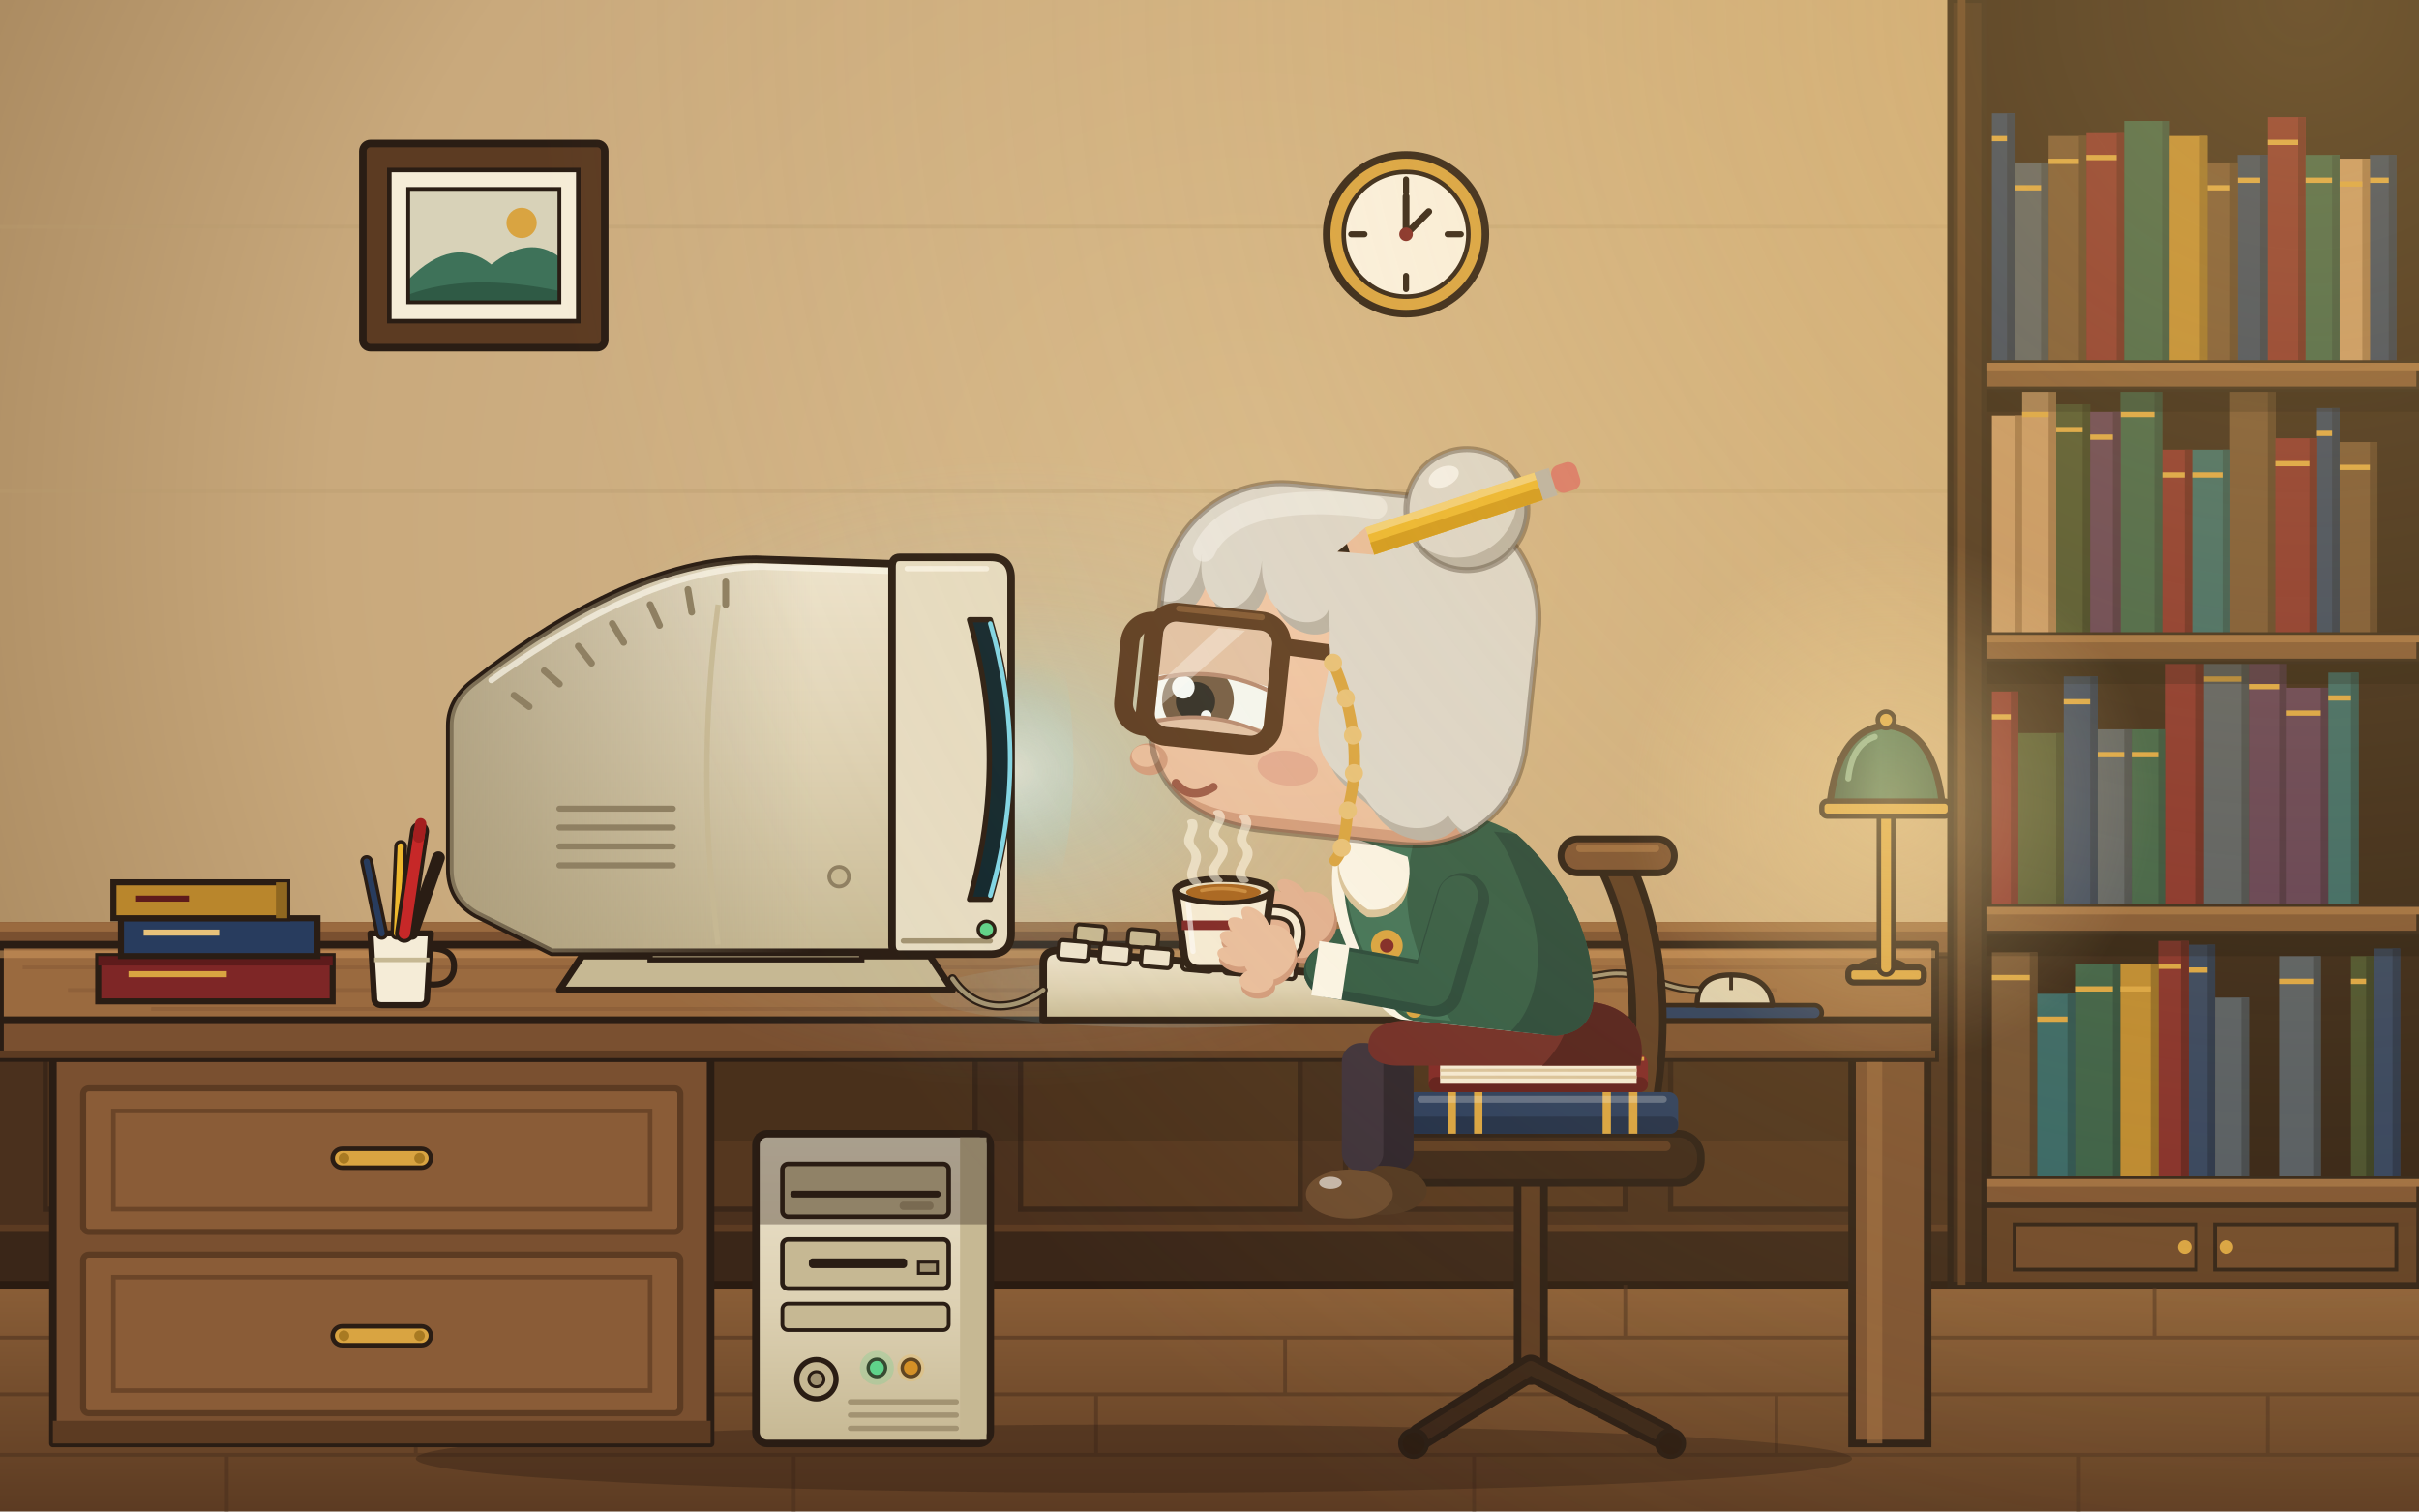
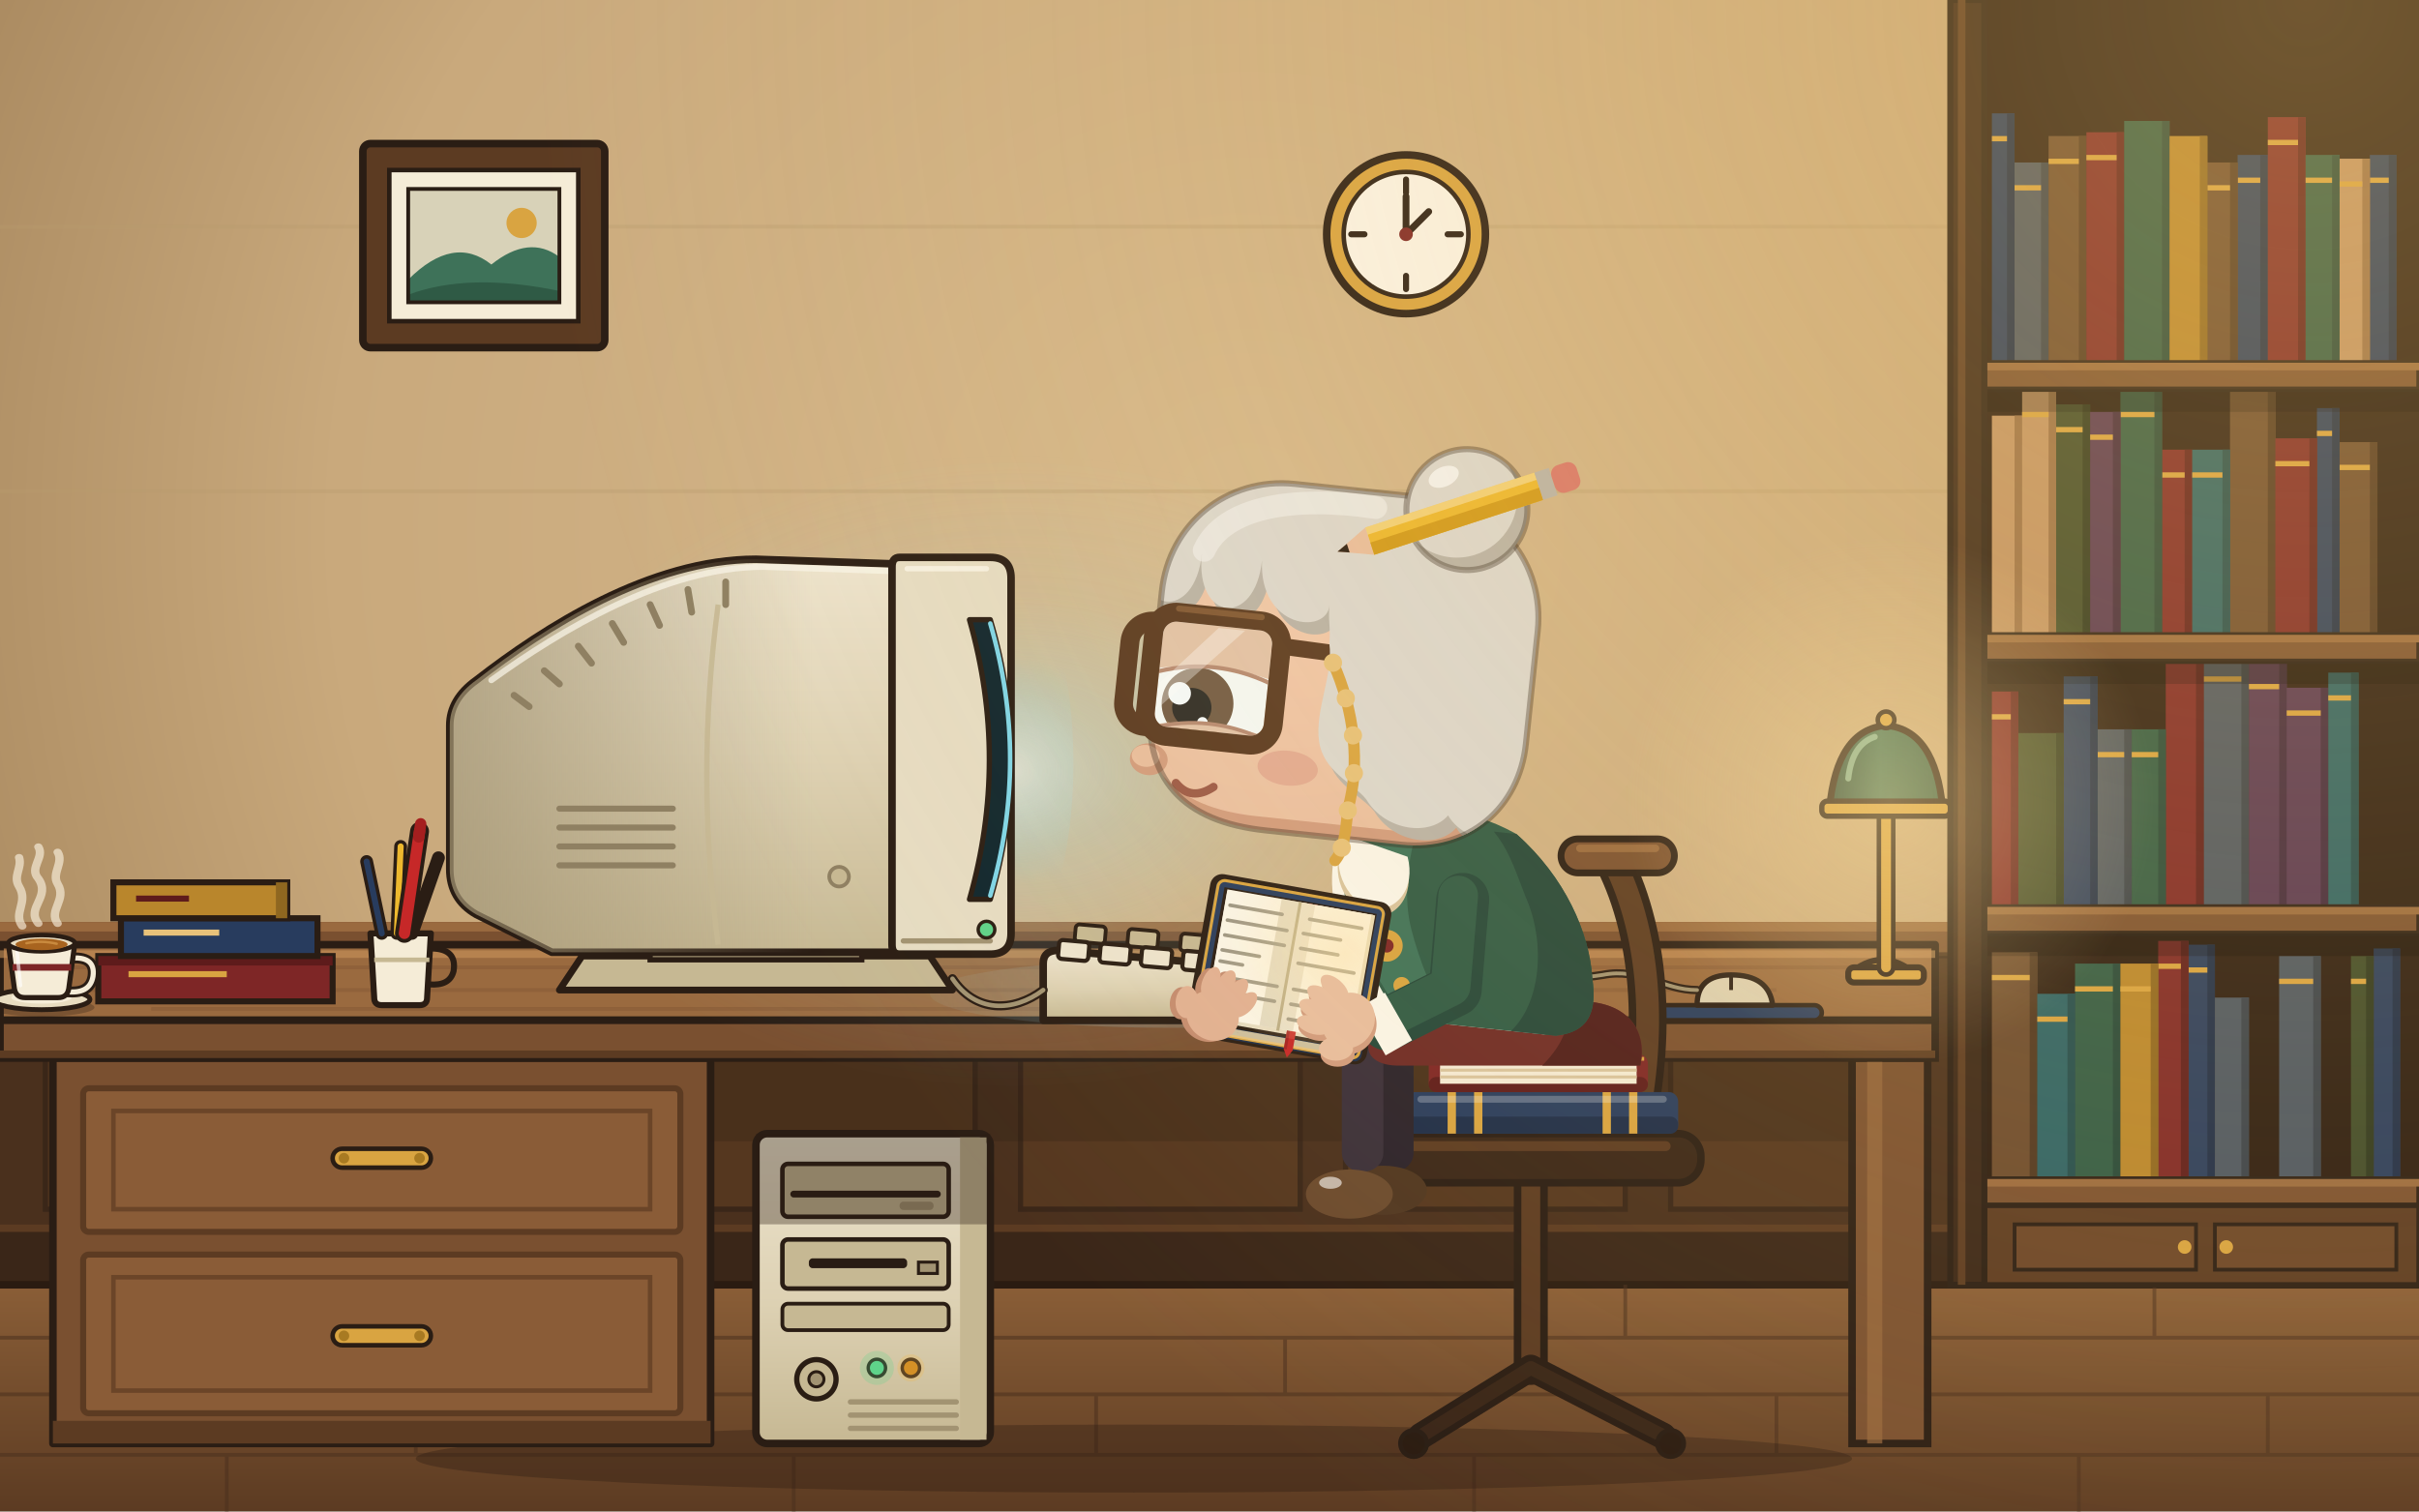
<svg xmlns="http://www.w3.org/2000/svg" viewBox="0 0 640 400" id="lz-idle" class="lz-scene" role="img" aria-labelledby="lz-idle-title">
  <defs>
    <radialGradient id="lz-idl-wallg" gradientUnits="userSpaceOnUse" cx="330" cy="140" r="440">
      <stop offset="0" stop-color="#D6B98D" />
      <stop offset=".55" stop-color="#C9A97C" />
      <stop offset="1" stop-color="#97774F" />
    </radialGradient>
    <linearGradient id="lz-idl-floorg" gradientUnits="userSpaceOnUse" x1="0" y1="340" x2="0" y2="400">
      <stop offset="0" stop-color="#8A5E37" />
      <stop offset="1" stop-color="#5C3B22" />
    </linearGradient>
    <linearGradient id="lz-idl-beigeg" gradientUnits="userSpaceOnUse" x1="0" y1="148" x2="0" y2="254">
      <stop offset="0" stop-color="#EDE4CE" />
      <stop offset=".5" stop-color="#DDD1B3" />
      <stop offset="1" stop-color="#C6B893" />
    </linearGradient>
    <linearGradient id="lz-idl-beigeb" x1="0" y1="0" x2="0" y2="1">
      <stop offset="0" stop-color="#EDE4CE" />
      <stop offset=".55" stop-color="#DDD1B3" />
      <stop offset="1" stop-color="#C6B893" />
    </linearGradient>
    <linearGradient id="lz-idl-rearg" gradientUnits="userSpaceOnUse" x1="118" y1="0" x2="215" y2="0">
      <stop offset="0" stop-color="#A29372" stop-opacity=".75" />
      <stop offset="1" stop-color="#A29372" stop-opacity="0" />
    </linearGradient>
    <radialGradient id="lz-idl-beamg">
      <stop offset="0" stop-color="#CFF2FA" stop-opacity=".8" />
      <stop offset=".25" stop-color="#A9E4F2" stop-opacity=".45" />
      <stop offset=".55" stop-color="#A9E4F2" stop-opacity=".16" />
      <stop offset="1" stop-color="#A9E4F2" stop-opacity="0" />
    </radialGradient>
    <radialGradient id="lz-idl-edgeg" gradientUnits="userSpaceOnUse" cx="268" cy="204" r="30">
      <stop offset="0" stop-color="#E6FAFF" stop-opacity=".9" />
      <stop offset="1" stop-color="#7FD6E8" stop-opacity="0" />
    </radialGradient>
    <radialGradient id="lz-idl-deskg" gradientUnits="userSpaceOnUse" cx="300" cy="262" r="80">
      <stop offset="0" stop-color="#A9E4F2" stop-opacity=".3" />
      <stop offset="1" stop-color="#A9E4F2" stop-opacity="0" />
    </radialGradient>
    <radialGradient id="lz-idl-lampg" gradientUnits="userSpaceOnUse" cx="610" cy="0" r="470">
      <stop offset="0" stop-color="#F2C46B" stop-opacity=".36" />
      <stop offset=".6" stop-color="#F2C46B" stop-opacity=".12" />
      <stop offset="1" stop-color="#F2C46B" stop-opacity="0" />
    </radialGradient>
    <radialGradient id="lz-idl-lampg2" gradientUnits="userSpaceOnUse" cx="500" cy="212" r="70">
      <stop offset="0" stop-color="#FFE2A0" stop-opacity=".4" />
      <stop offset="1" stop-color="#FFE2A0" stop-opacity="0" />
    </radialGradient>
    <linearGradient id="lz-idl-shadeg" x1="0" y1="0" x2="1" y2="0">
      <stop offset="0" stop-color="#24473A" />
      <stop offset=".45" stop-color="#3E7259" />
      <stop offset="1" stop-color="#2F5A45" />
    </linearGradient>
    <clipPath id="lz-idl-hc">
      <path d="M32 0H68C86 0 100 14 100 32V62C100 79 88 92 70 92H34C12 92 0 82 0 60V32C0 14 14 0 32 0Z" />
    </clipPath>
    <clipPath id="lz-idl-bc">
      <circle cx="78" cy="2" r="16" />
    </clipPath>
    <clipPath id="lz-idl-pane">
      <rect x="1.5" y="39.5" width="29" height="28" rx="3.5" />
    </clipPath>
    <radialGradient id="lz-idl-skin" cx=".38" cy=".42" r=".75">
      <stop offset="0" stop-color="#F1C9AC" />
      <stop offset="1" stop-color="#E9BE9F" />
    </radialGradient>
+     <clipPath id="lz-idl-bookclip">
+       <rect x="-20" y="-17.5" width="40" height="36" />
+     </clipPath>
+     <radialGradient id="lz-idl-bookpool" gradientUnits="userSpaceOnUse" cx="14" cy="-6" r="34">
+       <stop offset="0" stop-color="#FFE2A0" stop-opacity=".5" />
+       <stop offset="1" stop-color="#FFE2A0" stop-opacity="0" />
+     </radialGradient>
  </defs>
  <style>
#lz-idle .lz-idl-glow{opacity:.62;animation:lz-idl-pulse 8s ease-in-out infinite}
#lz-idle .lz-idl-breath{animation:lz-idl-breath 5s ease-in-out infinite}
#lz-idle .lz-idl-steam{opacity:.6;transform:translate(-1px,-5px);animation:lz-idl-steam 4s ease-in-out infinite}
#lz-idle .lz-idl-steam-b{animation-delay:-1.35s}
#lz-idle .lz-idl-steam-c{animation-delay:-2.7s}
#lz-idle .lz-idl-led-disk{opacity:.35}
+ #lz-idle .lz-idl-pupil{animation:lz-idl-read 3s ease-in-out infinite}
+ #lz-idle .lz-idl-leaf{transform-box:view-box;transform-origin:0px 0px;animation:lz-idl-turn 9s ease-in-out infinite}
@keyframes lz-idl-pulse{0%,100%{opacity:.55}50%{opacity:.7}}
@keyframes lz-idl-breath{0%,100%{transform:translateY(0)}50%{transform:translateY(-1px)}}
+ @keyframes lz-idl-read{0%{transform:translateX(1.8px)}76%{transform:translateX(-1.8px)}92%,100%{transform:translateX(1.8px)}}
+ @keyframes lz-idl-turn{0%,80%{transform:scaleX(1);opacity:1}88.9%,95%{transform:scaleX(-1);opacity:1}97%{transform:scaleX(-1);opacity:0}97.01%{transform:scaleX(1);opacity:0}100%{transform:scaleX(1);opacity:1}}
@keyframes lz-idl-steam{0%{transform:translate(0,5px);opacity:0}18%{opacity:.7}65%{opacity:.4}100%{transform:translate(-3px,-14px);opacity:0}}
@media (prefers-reduced-motion: reduce){#lz-idle *{animation:none !important}}
</style>
  <g id="lz-idl-room">
    <rect width="640" height="340" fill="url(#lz-idl-wallg)" />
    <path d="M0 60 H516 M0 130 H516" stroke="#B89A6C" stroke-width="1" opacity=".35" />
    <g id="lz-idl-frame">
      <rect x="96" y="38" width="64" height="54" rx="2" fill="#5C3B22" stroke="#2A1D14" stroke-width="2" stroke-linejoin="round" />
      <rect x="103" y="45" width="50" height="40" fill="#F5ECD7" stroke="#2A1D14" stroke-width="1.2" />
      <rect x="108" y="50" width="40" height="30" fill="#D8D2B8" />
      <path d="M108 74 Q120 62 130 70 Q140 62 148 68 V80 H108Z" fill="#3E7259" />
      <path d="M108 78 Q124 72 148 77 V80 H108Z" fill="#2F5A45" />
      <circle cx="138" cy="59" r="4" fill="#D9A441" />
      <rect x="108" y="50" width="40" height="30" fill="none" stroke="#2A1D14" stroke-width="1" />
    </g>
    <g id="lz-idl-clock">
      <circle cx="372" cy="62" r="21" fill="#D9A441" stroke="#2A1D14" stroke-width="2" />
      <circle cx="372" cy="62" r="16.5" fill="#FBF6EA" stroke="#2A1D14" stroke-width="1.2" />
      <path d="M372 47.5 V51 M372 73 V76.5 M357.5 62 H361 M383 62 H386.5" stroke="#2A1D14" stroke-width="1.6" stroke-linecap="round" />
      <path d="M372 62 L378 56 M372 62 V52" stroke="#2A1D14" stroke-width="1.8" stroke-linecap="round" />
      <circle cx="372" cy="62" r="1.8" fill="#7E2626" />
    </g>
    <rect x="0" y="244" width="516" height="96" fill="#4A301D" />
    <rect x="0" y="244" width="516" height="9" fill="#7A5030" />
    <rect x="0" y="244" width="516" height="2.5" fill="#9A6A3F" />
    <rect x="0" y="252" width="516" height="1.6" fill="#2A1B11" opacity=".6" />
    <g fill="#55371F" stroke="#3A2618" stroke-width="1.4">
      <rect x="12" y="262" width="74" height="58" />
      <rect x="98" y="262" width="74" height="58" />
      <rect x="184" y="262" width="74" height="58" />
      <rect x="270" y="262" width="74" height="58" />
      <rect x="356" y="262" width="74" height="58" />
      <rect x="442" y="262" width="66" height="58" />
    </g>
    <rect x="0" y="324" width="516" height="16" fill="#3A2618" />
    <rect x="0" y="324" width="516" height="2" fill="#5C3B22" />
    <rect x="0" y="340" width="640" height="60" fill="url(#lz-idl-floorg)" />
    <rect x="0" y="339" width="640" height="2" fill="#2A1B11" />
    <g stroke="#4A301D" stroke-width="1" opacity=".55">
      <path d="M0 354 H640 M0 369 H640 M0 385 H640" />
      <path d="M70 340 V354 M250 340 V354 M430 340 V354 M570 340 V354 M30 354 V369 M180 354 V369 M340 354 V369 M510 354 V369 M110 369 V385 M290 369 V385 M470 369 V385 M600 369 V385 M60 385 V400 M210 385 V400 M390 385 V400 M550 385 V400" />
    </g>
    <g id="lz-idl-shelf">
      <rect x="516" y="0" width="124" height="340" fill="#2A1B11" />
      <path fill="#283C5E" d="M527 30h6v66h-6zM592 41h8v55h-8zM627 41h7v55h-7zM613 108h6v60h-6zM546 179h9v61h-9zM579 250h7v62h-7zM628 251h7v61h-7z" />
      <path fill="#1D2D49" d="M531 30h2v66h-2zM598 41h2v55h-2zM632 41h2v55h-2zM617 108h2v60h-2zM553 179h2v61h-2zM584 250h2v62h-2zM633 251h2v61h-2z" />
      <path fill="#D9A441" d="M527 36h4v1.4h-4zM592 47h6v1.4h-6zM627 47h5v1.4h-5zM613 114h4v1.4h-4zM546 185h7v1.4h-7zM579 256h5v1.4h-5z" />
      <path fill="#4B5663" d="M533 43h9v53h-9zM555 193h9v47h-9zM583 173h12v67h-12zM586 264h9v48h-9zM603 253h11v59h-11z" />
      <path fill="#38414C" d="M540 43h2v53h-2zM562 193h2v47h-2zM593 173h2v67h-2zM593 264h2v48h-2zM612 253h2v59h-2z" />
      <path fill="#D9A441" d="M533 49h7v1.4h-7zM555 199h7v1.4h-7zM583 179h10v1.4h-10zM603 259h9v1.4h-9z" />
      <path fill="#6B4A2E" d="M542 36h10v60h-10zM584 43h8v53h-8zM590 103h12v65h-12zM619 117h10v51h-10zM527 252h12v60h-12z" />
      <path fill="#4F3621" d="M550 36h2v60h-2zM590 43h2v53h-2zM600 103h2v65h-2zM627 117h2v51h-2zM537 252h2v60h-2z" />
      <path fill="#D9A441" d="M542 42h8v1.4h-8zM584 49h6v1.4h-6zM619 123h8v1.4h-8zM527 258h10v1.4h-10z" />
      <path fill="#7E2626" d="M552 35h10v61h-10zM600 31h10v65h-10zM572 119h8v49h-8zM602 116h11v52h-11zM527 183h7v57h-7zM573 174h10v66h-10zM571 249h8v63h-8z" />
      <path fill="#5E1B1B" d="M560 35h2v61h-2zM608 31h2v65h-2zM578 119h2v49h-2zM611 116h2v52h-2zM532 183h2v57h-2zM581 174h2v66h-2zM577 249h2v63h-2z" />
      <path fill="#D9A441" d="M552 41h8v1.4h-8zM600 37h8v1.4h-8zM572 125h6v1.4h-6zM602 122h9v1.4h-9zM527 189h5v1.4h-5zM571 255h6v1.4h-6z" />
      <path fill="#2F5A45" d="M562 32h12v64h-12zM610 41h9v55h-9zM561 103h11v65h-11zM564 193h9v47h-9zM549 255h12v57h-12z" />
      <path fill="#24473A" d="M572 32h2v64h-2zM617 41h2v55h-2zM570 103h2v65h-2zM571 193h2v47h-2zM559 255h2v57h-2z" />
      <path fill="#B9862C" d="M574 36h10v60h-10zM561 255h10v57h-10z" />
      <path fill="#8F6720" d="M582 36h2v60h-2zM569 255h2v57h-2z" />
      <path fill="#D9A441" d="M610 47h7v1.4h-7zM561 109h9v1.4h-9zM564 199h7v1.4h-7zM549 261h10v1.4h-10zM561 261h8v1.4h-8z" />
      <path fill="#C29466" d="M619 42h8v54h-8zM527 110h8v58h-8zM535 103h9v65h-9z" />
      <path fill="#9A7048" d="M625 42h2v54h-2zM533 110h2v58h-2zM542 103h2v65h-2z" />
      <path fill="#D9A441" d="M619 48h6v1.4h-6zM535 109h7v1.4h-7z" />
      <path fill="#3E4A2A" d="M544 107h9v61h-9zM534 194h12v46h-12zM622 253h6v59h-6z" />
      <path fill="#2D371F" d="M551 107h2v61h-2zM544 194h2v46h-2zM626 253h2v59h-2z" />
      <path fill="#D9A441" d="M544 113h7v1.4h-7zM622 259h4v1.4h-4z" />
      <path fill="#553553" d="M553 109h8v59h-8zM595 175h10v65h-10zM605 182h11v58h-11z" />
      <path fill="#3F263E" d="M559 109h2v59h-2zM603 175h2v65h-2zM614 182h2v58h-2z" />
      <path fill="#D9A441" d="M553 115h6v1.4h-6zM595 181h8v1.4h-8zM605 188h9v1.4h-9z" />
      <path fill="#2B6266" d="M580 119h10v49h-10zM616 178h8v62h-8zM539 263h10v49h-10z" />
      <path fill="#204C4F" d="M588 119h2v49h-2zM622 178h2v62h-2zM547 263h2v49h-2z" />
      <path fill="#D9A441" d="M580 125h8v1.4h-8zM616 184h6v1.4h-6zM539 269h8v1.4h-8z" />
      <g fill="#7A5030" stroke="#2A1D14" stroke-width="1.4">
        <rect x="525" y="96" width="115" height="7" />
        <rect x="525" y="168" width="115" height="7" />
        <rect x="525" y="240" width="115" height="7" />
        <rect x="525" y="312" width="115" height="7" />
      </g>
      <g fill="#9A6A3F">
        <rect x="525" y="96" width="115" height="2" />
        <rect x="525" y="168" width="115" height="2" />
        <rect x="525" y="240" width="115" height="2" />
        <rect x="525" y="312" width="115" height="2" />
      </g>
      <g fill="#000" opacity=".22">
        <rect x="525" y="103" width="115" height="6" />
        <rect x="525" y="175" width="115" height="6" />
        <rect x="525" y="247" width="115" height="6" />
        <rect x="525" y="319" width="115" height="6" />
      </g>
      <rect x="525" y="319" width="115" height="21" fill="#5C3B22" stroke="#2A1D14" stroke-width="1.4" />
      <rect x="533" y="324" width="48" height="12" fill="#6B4528" stroke="#2A1D14" stroke-width="1" />
      <rect x="586" y="324" width="48" height="12" fill="#6B4528" stroke="#2A1D14" stroke-width="1" />
      <circle cx="578" cy="330" r="1.8" fill="#D9A441" />
      <circle cx="589" cy="330" r="1.8" fill="#D9A441" />
      <rect x="516" y="0" width="9" height="340" fill="#3A2618" stroke="#2A1D14" stroke-width="1.6" />
      <rect x="518" y="0" width="2" height="340" fill="#5C3B22" />
    </g>
    <ellipse cx="300" cy="386" rx="190" ry="9" fill="#2A1B11" opacity=".35" />
  </g>
  <g id="lz-idl-desk">
    <g id="lz-idl-desk-pedestal">
      <rect x="14" y="280" width="174" height="102" fill="#7A5030" stroke="#2A1D14" stroke-width="2" stroke-linejoin="round" />
      <rect x="22" y="288" width="158" height="38" rx="1.5" fill="#8A5C37" stroke="#5C3B22" stroke-width="1.6" />
      <rect x="22" y="332" width="158" height="42" rx="1.5" fill="#8A5C37" stroke="#5C3B22" stroke-width="1.6" />
      <rect x="30" y="294" width="142" height="26" fill="none" stroke="#6B4528" stroke-width="1.2" />
      <rect x="30" y="338" width="142" height="30" fill="none" stroke="#6B4528" stroke-width="1.2" />
      <rect x="88" y="304" width="26" height="5" rx="2.5" fill="#D9A441" stroke="#2A1D14" stroke-width="1.2" />
      <circle cx="91" cy="306.5" r="1.4" fill="#A87A22" />
      <circle cx="111" cy="306.5" r="1.4" fill="#A87A22" />
      <rect x="88" y="351" width="26" height="5" rx="2.5" fill="#D9A441" stroke="#2A1D14" stroke-width="1.2" />
      <circle cx="91" cy="353.5" r="1.4" fill="#A87A22" />
      <circle cx="111" cy="353.5" r="1.4" fill="#A87A22" />
      <rect x="14" y="376" width="174" height="6" fill="#5C3B22" />
    </g>
    <rect x="490" y="280" width="20" height="102" fill="#7A5030" stroke="#2A1D14" stroke-width="2" />
    <rect x="494" y="280" width="4" height="102" fill="#9A6A3F" opacity=".7" />
    <rect x="188" y="280" width="302" height="22" fill="#2A1B11" opacity=".28" />
    <rect x="0" y="250" width="512" height="20" fill="#9A6A3F" stroke="#2A1D14" stroke-width="2" stroke-linejoin="round" />
    <path d="M6 256 H500 M18 262 H470 M40 267 H300" stroke="#8A5C37" stroke-width="1" opacity=".7" />
    <rect x="0" y="270" width="512" height="10" fill="#7A5030" stroke="#2A1D14" stroke-width="2" />
    <rect x="0" y="278" width="512" height="2" fill="#5C3B22" />
    <rect x="0" y="251.5" width="512" height="2" fill="#C8925A" opacity=".6" />
    <g id="lz-idl-desk-books">
      <rect x="26" y="253" width="62" height="12" fill="#7E2626" stroke="#2A1D14" stroke-width="1.6" />
      <rect x="26" y="253" width="62" height="2.5" fill="#5E1B1B" />
      <rect x="34" y="257" width="26" height="1.6" fill="#D9A441" />
      <rect x="32" y="243" width="52" height="10" fill="#283C5E" stroke="#2A1D14" stroke-width="1.6" />
      <rect x="38" y="246" width="20" height="1.6" fill="#E8C27A" />
      <rect x="30" y="233.5" width="46" height="9.5" fill="#B9862C" stroke="#2A1D14" stroke-width="1.6" />
      <rect x="36" y="237" width="14" height="1.6" fill="#5E1B1B" />
      <rect x="73" y="233.5" width="3" height="9.5" fill="#8F6720" />
    </g>
    <g id="lz-idl-desk-mug">
      <path d="M98 247 H114 L113 264 Q113 266 111 266 H101 Q99 266 99 264 Z" fill="#F5ECD7" stroke="#2A1D14" stroke-width="1.6" stroke-linejoin="round" />
      <path d="M114 251 Q121 251 120 257 Q119 261 113.5 260.5" fill="none" stroke="#2A1D14" stroke-width="1.6" />
      <path d="M99 254 H113.6" stroke="#C6B893" stroke-width="1.2" />
      <path d="M101 247 L97 228" stroke="#2A1D14" stroke-width="3.4" stroke-linecap="round" />
      <path d="M101 247 L97 228" stroke="#283C5E" stroke-width="1.6" stroke-linecap="round" />
      <path d="M105 247 L106 224" stroke="#2A1D14" stroke-width="3.4" stroke-linecap="round" />
      <path d="M105 247 L106 224" stroke="#EDB82E" stroke-width="1.6" stroke-linecap="round" />
      <path d="M109 247 L116 227" stroke="#2A1D14" stroke-width="3.4" stroke-linecap="round" />
      <path d="M109 247 L116 227" stroke="#2A1D14" stroke-width="1.6" stroke-linecap="round" />
      <path d="M107 247 L111 220" stroke="#2A1D14" stroke-width="5" stroke-linecap="round" />
      <path d="M107 247 L111 220" stroke="#C62828" stroke-width="3" stroke-linecap="round" />
      <path d="M110.8 221.5 L111.3 218" stroke="#A51F1F" stroke-width="3" stroke-linecap="round" />
    </g>
+     <g id="lz-idl-desk-tea">
+       <ellipse cx="11" cy="266.6" rx="14" ry="2.4" fill="#2A1D14" opacity=".3" />
+       <g transform="translate(11 264) scale(.8) translate(-340 -251)">
+         <ellipse cx="340" cy="251.6" rx="16" ry="3.4" fill="#E8DCC0" stroke="#2A1D14" stroke-width="1.6" />
+         <ellipse cx="340" cy="251" rx="10" ry="2" fill="#F5ECD7" />
+         <path d="M349 238 Q358 237 357 244 Q356 250 348 249" fill="none" stroke="#2A1D14" stroke-width="3.6" stroke-linecap="round" />
+         <path d="M349 238 Q358 237 357 244 Q356 250 348 249" fill="none" stroke="#F5ECD7" stroke-width="1.7" stroke-linecap="round" />
+         <path d="M329 233 H351 L349 248 Q348.5 251 345.5 251 H334.5 Q331.5 251 331 248 Z" fill="#F5ECD7" stroke="#2A1D14" stroke-width="1.7" stroke-linejoin="round" />
+         <path d="M330.4 241 H349.8" stroke="#7E2626" stroke-width="2.2" />
+         <path d="M331.8 235 L333 247" stroke="#FFFFFF" stroke-width="1.2" stroke-linecap="round" opacity=".6" />
+         <ellipse cx="340" cy="233" rx="11" ry="2.7" fill="#E8DCC0" stroke="#2A1D14" stroke-width="1.5" />
+         <ellipse cx="340" cy="233.4" rx="8.6" ry="1.9" fill="#A8641F" />
+         <path d="M335 233 Q340 232 345 233.2" stroke="#C98A3E" stroke-width=".8" fill="none" stroke-linecap="round" />
+       </g>
+       <g transform="translate(11 250) scale(.85 .7) translate(-338 -229)">
+         <path class="lz-idl-steam lz-idl-steam-a" d="M338 226 C334 220 342 216 338 209 C335 205 340 201 338 197" fill="none" stroke="#FFF8E8" stroke-width="2.6" stroke-linecap="round" />
+         <path class="lz-idl-steam lz-idl-steam-b" d="M344 226 C341 221 347 217 344 211 C342 207 346 203 344 199" fill="none" stroke="#FFF8E8" stroke-width="2.6" stroke-linecap="round" />
+         <path class="lz-idl-steam lz-idl-steam-c" d="M333 227 C330 222 335 218 332 212 C330 208 333 205 332 201" fill="none" stroke="#FFF8E8" stroke-width="2.6" stroke-linecap="round" />
+       </g>
+     </g>
    <g id="lz-idl-desk-lamp">
      <path d="M489 258 Q498 250 507 258" fill="#D9A441" stroke="#2A1D14" stroke-width="1.6" />
      <rect x="489" y="256" width="20" height="4" rx="1.5" fill="#D9A441" stroke="#2A1D14" stroke-width="1.6" />
      <path d="M499 256 V216" stroke="#2A1D14" stroke-width="5" stroke-linecap="round" />
      <path d="M499 256 V216" stroke="#D9A441" stroke-width="2.6" stroke-linecap="round" />
      <path d="M484 214 Q486 193 499 192 Q512 193 514 214 Z" fill="url(#lz-idl-shadeg)" stroke="#2A1D14" stroke-width="1.8" stroke-linejoin="round" />
      <path d="M489 206 Q490 197 496 195" fill="none" stroke="#9FD3B5" stroke-width="1.6" stroke-linecap="round" opacity=".7" />
      <rect x="482" y="212" width="34" height="4" rx="1.5" fill="#D9A441" stroke="#2A1D14" stroke-width="1.4" />
      <circle cx="499" cy="190.5" r="2.2" fill="#D9A441" stroke="#2A1D14" stroke-width="1.2" />
    </g>
  </g>
  <g id="lz-idl-light">
    <g class="lz-idl-glow">
      <ellipse cx="268" cy="204" rx="130" ry="84" fill="url(#lz-idl-beamg)" />
      <ellipse cx="268" cy="202" rx="16" ry="48" fill="url(#lz-idl-edgeg)" />
      <ellipse cx="310" cy="263" rx="64" ry="9" fill="url(#lz-idl-deskg)" />
    </g>
  </g>
  <g id="lz-idl-pc">
    <g id="lz-idl-pc-tower">
      <rect x="200" y="300" width="62" height="82" rx="3" fill="url(#lz-idl-beigeb)" stroke="#2A1D14" stroke-width="2" stroke-linejoin="round" />
      <rect x="254" y="301" width="7" height="80" fill="#C6B893" />
      <rect x="207" y="308" width="44" height="14" rx="1.5" fill="#C6B893" stroke="#2A1D14" stroke-width="1.2" />
      <path d="M210 316 H248" stroke="#2A1D14" stroke-width="1.8" stroke-linecap="round" />
      <rect x="238" y="318" width="9" height="2.2" rx="1" fill="#A29372" />
      <rect x="207" y="328" width="44" height="13" rx="1.5" fill="#C6B893" stroke="#2A1D14" stroke-width="1.2" />
      <rect x="214" y="333" width="26" height="2.6" rx="1" fill="#2A1D14" />
      <rect x="243" y="334" width="5" height="3" fill="#A29372" stroke="#2A1D14" stroke-width=".8" />
      <rect x="207" y="345" width="44" height="7" rx="1.5" fill="#C6B893" stroke="#2A1D14" stroke-width="1" />
      <circle cx="216" cy="365" r="5.2" fill="#C6B893" stroke="#2A1D14" stroke-width="1.4" />
      <circle cx="216" cy="365" r="2" fill="#A29372" stroke="#2A1D14" stroke-width=".8" />
      <circle cx="232" cy="362" r="2.3" fill="#5FD38A" stroke="#2A1D14" stroke-width=".9" />
      <circle cx="232" cy="362" r="4.5" fill="#5FD38A" opacity=".25" />
      <circle cx="241" cy="362" r="2.3" fill="#C9821A" stroke="#2A1D14" stroke-width=".9" />
      <circle class="lz-idl-led-disk" cx="241" cy="362" r="3.6" fill="#F2B84A" fill-opacity=".75" />
      <path d="M225 371 H253 M225 374.5 H253 M225 378 H253" stroke="#A29372" stroke-width="1.4" stroke-linecap="round" />
      <rect x="200" y="300" width="62" height="24" fill="#2A1B11" opacity=".34" />
    </g>
    <g id="lz-idl-pc-monitor">
      <path d="M148 262 L252 262 L246 253 L154 253 Z" fill="#C6B893" stroke="#2A1D14" stroke-width="1.8" stroke-linejoin="round" />
      <rect x="172" y="247" width="56" height="7" fill="#A29372" stroke="#2A1D14" stroke-width="1.4" />
      <path d="M264 154 Q264 150 260 150 L200 148 C172 148 144 166 126 180 Q119 185 119 192 L119 230 Q119 238 126 242 L146 252 L258 252 Q264 252 264 246 Z" fill="url(#lz-idl-beigeg)" stroke="#2A1D14" stroke-width="2" stroke-linejoin="round" />
      <path d="M264 154 Q264 150 260 150 L200 148 C172 148 144 166 126 180 Q119 185 119 192 L119 230 Q119 238 126 242 L146 252 L258 252 Q264 252 264 246 Z" fill="url(#lz-idl-rearg)" />
      <path d="M262 152 L202 150 C176 150 148 167 130 180" fill="none" stroke="#FBF6EA" stroke-width="1.6" stroke-linecap="round" opacity=".7" />
      <g stroke="#8F8062" stroke-width="1.8" stroke-linecap="round">
        <path d="M192 154 L192 160" />
        <path d="M182 156 L183 162" />
        <path d="M172 160 L174.5 165.5" />
        <path d="M162 165 L165 170" />
        <path d="M153 171 L156.5 175.5" />
        <path d="M144 177.5 L148 181" />
        <path d="M136 184 L140 187" />
      </g>
      <g stroke="#8F8062" stroke-width="1.6" stroke-linecap="round">
        <path d="M148 214 H178 M148 219 H178 M148 224 H178 M148 229 H178" />
      </g>
      <path d="M190 160 C186 190 186 220 190 250" fill="none" stroke="#C6B893" stroke-width="1.4" opacity=".9" />
      <circle cx="222" cy="232" r="2.6" fill="#C6B893" stroke="#8F8062" stroke-width="1" />
      <path d="M238 147.5 H262 Q267.5 147.5 267.5 153 V247 Q267.5 252.5 262 252.5 H238 Q236 252.5 236 250 V150 Q236 147.5 238 147.5 Z" fill="#E6DCC3" stroke="#2A1D14" stroke-width="2" stroke-linejoin="round" />
      <path d="M240 150.5 H261" stroke="#FBF6EA" stroke-width="1.4" stroke-linecap="round" opacity=".8" />
      <path d="M239 249 H262" stroke="#A29372" stroke-width="1.4" stroke-linecap="round" />
      <path d="M262 164 Q273 201 262 238 L256.5 238 Q267 201 256.5 164 Z" fill="#10262E" stroke="#2A1D14" stroke-width="1.4" stroke-linejoin="round" />
      <path d="M262 165 Q272.5 201 262 237" fill="none" stroke="#7FD6E8" stroke-width="1.2" stroke-linecap="round" />
      <circle cx="261" cy="246" r="2.2" fill="#5FD38A" stroke="#2A1D14" stroke-width=".9" />
    </g>
    <g id="lz-idl-pc-keyboard">
      <path d="M276 270 L276 255 Q276 251.5 280 251.5 L366 259 Q372 259.5 372 264 L372 270 Z" fill="url(#lz-idl-beigeb)" stroke="#2A1D14" stroke-width="2" stroke-linejoin="round" />
      <g transform="rotate(5 278 252)">
        <g fill="#C6B893" stroke="#2A1D14" stroke-width="1">
          <rect x="284" y="244" width="8" height="4.6" rx="1" />
          <rect x="298" y="244" width="8" height="4.6" rx="1" />
          <rect x="312" y="244" width="8" height="4.6" rx="1" />
          <rect x="326" y="244" width="8" height="4.6" rx="1" />
          <rect x="340" y="244" width="8" height="4.6" rx="1" />
          <rect x="354" y="244" width="8" height="4.6" rx="1" />
        </g>
        <g fill="#EDE4CE" stroke="#2A1D14" stroke-width="1.1">
          <rect x="280" y="248.5" width="8" height="5" rx="1" />
          <rect x="291" y="248.5" width="8" height="5" rx="1" />
          <rect x="302" y="248.5" width="8" height="5" rx="1" />
          <rect x="313" y="248.5" width="8" height="5" rx="1" />
          <rect x="324" y="248.5" width="8" height="5" rx="1" />
          <rect x="335" y="248.5" width="8" height="5" rx="1" />
          <rect x="346" y="248.5" width="8" height="5" rx="1" />
          <rect x="357" y="248.5" width="8" height="5" rx="1" />
        </g>
      </g>
      <path d="M276 262 C268 268 258 268 252 259" fill="none" stroke="#2A1D14" stroke-width="2.4" stroke-linecap="round" />
      <path d="M276 262 C268 268 258 268 252 259" fill="none" stroke="#A29372" stroke-width="1.2" stroke-linecap="round" />
    </g>
    <g id="lz-idl-pc-mouse">
      <rect x="438" y="266" width="44" height="4" rx="2" fill="#283C5E" stroke="#2A1D14" stroke-width="1.2" />
      <path d="M449 266 Q449 258 458 258 Q468 258 469 266 Z" fill="#DDD1B3" stroke="#2A1D14" stroke-width="1.4" stroke-linejoin="round" />
      <path d="M458 258 V262" stroke="#2A1D14" stroke-width="1" />
      <path d="M449 262 C440 262 434 256 424 258 C412 260 402 257 392 254" fill="none" stroke="#2A1D14" stroke-width="2.2" stroke-linecap="round" />
      <path d="M449 262 C440 262 434 256 424 258 C412 260 402 257 392 254" fill="none" stroke="#A29372" stroke-width="1" stroke-linecap="round" />
    </g>
  </g>
  <g id="lz-idl-louise">
    <g id="lz-idl-chair">
      <path d="M405 312V362" stroke="#2A1D14" stroke-width="9" stroke-linecap="round" />
      <path d="M405 312V362" stroke="#5C3B22" stroke-width="5" stroke-linecap="round" />
      <path d="M405 362L376 380M405 362L440 380" stroke="#2A1D14" stroke-width="7" stroke-linecap="round" />
      <path d="M405 362L376 380M405 362L440 380" stroke="#3A2618" stroke-width="3.6" stroke-linecap="round" />
      <circle cx="374" cy="382" r="3.5" fill="#2A1B11" stroke="#2A1D14" stroke-width="1.2" />
      <circle cx="442" cy="382" r="3.5" fill="#2A1B11" stroke="#2A1D14" stroke-width="1.2" />
      <path d="M431 306C439 276 437 248 427 228" fill="none" stroke="#2A1D14" stroke-width="10" stroke-linecap="round" />
      <path d="M431 306C439 276 437 248 427 228" fill="none" stroke="#5C3B22" stroke-width="6" stroke-linecap="round" />
      <rect x="413" y="222" width="30" height="9" rx="4.5" fill="#7A5030" stroke="#2A1D14" stroke-width="1.8" />
      <rect x="417" y="223.500" width="22" height="2" rx="1" fill="#9A6A3F" />
      <rect x="360" y="300" width="90" height="13" rx="6" fill="#3A2618" stroke="#2A1D14" stroke-width="2" />
      <rect x="366" y="302" width="76" height="2.600" rx="1.300" fill="#5C3B22" />
    </g>
    <g id="lz-idl-booster">
      <rect x="372" y="289" width="72" height="11" rx="2.500" fill="#283C5E" />
      <rect x="372" y="295.500" width="72" height="4.500" rx="2" fill="#1D2D49" />
      <g fill="#D9A441">
        <rect x="383" y="289" width="2.200" height="11" />
        <rect x="390" y="289" width="2.200" height="11" />
        <rect x="424" y="289" width="2.200" height="11" />
        <rect x="431" y="289" width="2.200" height="11" />
      </g>
      <rect x="375" y="290" width="66" height="1.800" rx=".9" fill="#FFF" opacity=".25" />
      <rect x="378" y="279" width="58" height="10" rx="2.500" fill="#7E2626" />
      <rect x="378" y="285" width="58" height="4" rx="2" fill="#5E1B1B" />
      <rect x="381" y="281.300" width="52" height="5.500" fill="#F5ECD7" />
      <path d="M381 283.200H433M381 285H433" stroke="#D9C49E" stroke-width=".8" />
      <path d="M379 280.200H435" stroke="#D9A441" stroke-width="1" />
    </g>
    <g id="lz-idl-legs">
      <rect x="363" y="276" width="11" height="34" rx="5" fill="#2A222B" />
      <ellipse cx="366" cy="315" rx="11.500" ry="6.500" fill="#4F3621" />
      <rect x="355" y="276" width="11" height="34" rx="5" fill="#3A2F3A" />
      <ellipse cx="357" cy="316" rx="11.500" ry="6.500" fill="#6B4A2E" />
      <ellipse cx="352" cy="313" rx="3" ry="1.600" fill="#FFF" opacity=".6" />
      <path d="M362 277C362 272 366 270 374 270C384 268 392 266 402 265L418 265C430 265 436 272 434 282L370 282C365 282 362 280 362 277Z" fill="#6E2A26" />
      <path d="M418 265C430 265 436 272 434 282L408 282C414 276 416 270 414 265Z" fill="#4E1C1A" />
    </g>
    <g class="lz-idl-breath" id="lz-idl-breath">
      <g id="lz-idl-arm-far" stroke-linecap="round" stroke-linejoin="round" fill="none">
-         <path d="M397 240L394 262L356 252" stroke="#24473A" stroke-width="13" />
-         <path transform="translate(-1.2 -1)" d="M397 240L394 262L356 252" stroke="#2F5A45" stroke-width="10.5" />
+         <path d="M397 240L394 262L338 270" stroke="#24473A" stroke-width="13" />
+         <path transform="translate(-1.2 -1)" d="M397 240L394 262L338 270" stroke="#2F5A45" stroke-width="10.5" />
      </g>
      <g id="lz-idl-pose" transform="rotate(6 410 290)">
        <g id="lz-idl-torso">
          <path transform="translate(-3.200 0)" d="M352 224C347 236 351 250 358 260C364 268 366 273 372 274L410 274C419 272 420 266 418 258C416 246 408 232 394 222C380 216 364 216 352 224Z" fill="#FBF6EA" />
          <path d="M352 224C347 236 351 250 358 260C364 268 366 273 372 274L410 274C419 272 420 266 418 258C416 246 408 232 394 222C380 216 364 216 352 224Z" fill="#2F5A45" />
          <path d="M352 226C348 238 352 250 359 260C364 267 367 272 372 273L382 273C376 266 372 258 369 250C366 242 366 232 368 222Z" fill="#3E7259" />
          <path d="M394 222C408 232 416 246 418 258C420 266 419 272 410 274L398 274C405 266 405 250 398 238C394 230 392 226 388 222Z" fill="#24473A" />
          <g fill="#D9A441">
            <circle cx="368" cy="265" r="2.200" />
            <circle cx="372" cy="271" r="2.200" />
            <circle cx="363" cy="255" r="4.200" />
          </g>
          <circle cx="363" cy="255" r="1.800" fill="#7E2626" />
        </g>
        <g id="lz-idl-collar">
          <path transform="translate(0 2)" d="M349 227C346 234 349 242 357 246C365 246 369 239 366 231Z" fill="#D9C49E" />
          <path d="M349 227C346 234 349 242 357 246C365 246 369 239 366 231Z" fill="#FBF6EA" />
        </g>
        <g id="lz-idl-head" transform="translate(294 136)">
          <g id="lz-idl-glasses-far">
            <rect x="-7" y="40" width="20" height="28" rx="6" fill="#A9E4F2" fill-opacity=".12" />
            <rect x="-7" y="40" width="20" height="28" rx="6" fill="none" stroke="#5A3A22" stroke-width="5" />
          </g>
          <path d="M32 0H68C86 0 100 14 100 32V62C100 79 88 92 70 92H34C12 92 0 82 0 60V32C0 14 14 0 32 0Z" fill="#D29C7E" />
          <g clip-path="url(#lz-idl-hc)">
            <path transform="translate(-3 -3.500)" d="M32 0H68C86 0 100 14 100 32V62C100 79 88 92 70 92H34C12 92 0 82 0 60V32C0 14 14 0 32 0Z" fill="url(#lz-idl-skin)" />
          </g>
          <ellipse cx="38" cy="75" rx="8" ry="4.600" fill="#D68E7F" opacity=".45" />
          <ellipse cx="1.200" cy="76.500" rx="5" ry="4.200" fill="#D29C7E" />
          <ellipse cx=".3" cy="75.700" rx="3.700" ry="2.900" fill="#E9BE9F" />
          <path d="M9 82Q13.500 86.500 19 82" fill="none" stroke="#9C5A48" stroke-width="2.200" stroke-linecap="round" />
          <path id="lz-idl-glasses-arm" d="M30 43L64 44" fill="none" stroke="#5A3A22" stroke-width="4.400" stroke-linecap="round" />
          <g clip-path="url(#lz-idl-hc)">
            <path d="M-10 -10H110V80C106 94 90 94 84 86C80 92 68 92 62 84C58 80 50 78 48 70C46 62 50 52 48 44C48 40 47 38 47 34C47 42 29 42 28 24C28 42 12 42 12 24C12 42 -4 42 -4 24L-10 24Z" fill="#B9B3A8" />
            <path transform="translate(-2.500 -3)" d="M-10 -10H110V80C106 94 90 94 84 86C80 92 68 92 62 84C58 80 50 78 48 70C46 62 50 52 48 44C48 40 47 38 47 34C47 42 29 42 28 24C28 42 12 42 12 24C12 42 -4 42 -4 24L-10 24Z" fill="#DCD8D0" />
            <path d="M10 20C14 8 32 3 54 4" fill="none" stroke="#FFF" stroke-width="6" stroke-linecap="round" opacity=".4" />
          </g>
          <path d="M32 0H68C86 0 100 14 100 32V62C100 79 88 92 70 92H34C12 92 0 82 0 60V32C0 14 14 0 32 0Z" fill="none" stroke="#2A1D14" stroke-width="1.600" opacity=".35" />
          <g id="lz-idl-bun">
            <circle cx="78" cy="2" r="16" fill="#B9B3A8" />
            <g clip-path="url(#lz-idl-bc)">
              <circle cx="75" cy="-1" r="16" fill="#DCD8D0" />
            </g>
            <circle cx="78" cy="2" r="16" fill="none" stroke="#2A1D14" stroke-width="1.600" opacity=".35" />
            <ellipse cx="71" cy="-6" rx="4.200" ry="2.600" transform="rotate(-30 71 -6)" fill="#FFF" opacity=".7" />
          </g>
          <g id="lz-idl-pencil" transform="translate(78 2) rotate(-24)">
            <path d="M-27 -3.800L-36 0L-27 3.800Z" fill="#E9BE9F" />
            <path d="M-33 -1.200L-36 0L-33 1.200Z" fill="#2A1D14" />
            <rect x="-27" y="-3.800" width="47" height="7.600" fill="#EDB82E" />
            <rect x="-27" y="0.400" width="47" height="3.400" fill="#D29A1A" />
            <rect x="-27" y="-3.800" width="47" height="2" fill="#FFF" opacity=".35" />
            <rect x="20" y="-3.800" width="4" height="7.600" fill="#B9B3A8" />
            <rect x="24" y="-3.800" width="7" height="7.600" rx="2.400" fill="#D9776B" />
          </g>
          <g id="lz-idl-glasses">
            <g clip-path="url(#lz-idl-pane)">
              <rect x="1.5" y="39.5" width="29" height="28" fill="#FFFDF7" />
-               <g transform="translate(12.5 59.5)">
-                 <circle r="9.5" fill="#6B4A2E" />
-                 <path d="M-7.8 5.4A9.5 9.5 0 0 0 7.8 5.4A24.7 24.7 0 0 1 -7.8 5.4Z" fill="#9A6A3F" />
-                 <circle cx="-0.6" cy="0.5" r="5.2" fill="#1E130C" />
-                 <circle cx="-4.2" cy="-2.9" r="3" fill="#FFF" />
-                 <circle cx="2.6" cy="3.9" r="1.4" fill="#FFF" />
+               <g class="lz-idl-pupil">
+                 <g transform="translate(12.5 60.5)">
+                   <circle r="9.5" fill="#6B4A2E" />
+                   <path d="M-7.8 5.4A9.5 9.5 0 0 0 7.8 5.4A24.7 24.7 0 0 1 -7.8 5.4Z" fill="#9A6A3F" />
+                   <circle cx="-1.4" cy="1.2" r="5.2" fill="#1E130C" />
+                   <circle cx="-5" cy="-2.2" r="3" fill="#FFF" />
+                   <circle cx="1.8" cy="4.8" r="1.4" fill="#FFF" />
+                 </g>
              </g>
-               <path d="M-2 38H34V55Q16 50 -2 55Z" fill="#E9BE9F" />
-               <path d="M1.5 55Q16 50 30.5 55" fill="none" stroke="#B87E62" stroke-width="1.1" stroke-linecap="round" />
-               <path d="M-2 66.5Q16 61.5 34 66.5V70H-2Z" fill="#E9BE9F" />
-               <path d="M1.5 66.5Q16 61.5 30.5 66.5" fill="none" stroke="#B87E62" stroke-width="1" stroke-linecap="round" />
+               <path d="M-2 38H34V53Q16 48 -2 53Z" fill="#E9BE9F" />
+               <path d="M1.5 53Q16 48 30.5 53" fill="none" stroke="#B87E62" stroke-width="1.1" stroke-linecap="round" />
+               <path d="M-2 68Q16 63 34 68V70H-2Z" fill="#E9BE9F" />
+               <path d="M1.5 68Q16 63 30.5 68" fill="none" stroke="#B87E62" stroke-width="1" stroke-linecap="round" />
            </g>
            <rect x="-1" y="37" width="34" height="33" rx="6" fill="#A9E4F2" fill-opacity=".12" />
            <path fill="#FFF" opacity=".35" d="M2 56L16 40H23L2 63Z" />
            <rect x="-1" y="37" width="34" height="33" rx="6" fill="none" stroke="#5A3A22" stroke-width="5" />
            <path d="M5 36H27" fill="none" stroke="#9A6A3F" stroke-width="1.600" stroke-linecap="round" opacity=".6" />
          </g>
          <g id="lz-idl-chain" fill="none" stroke-linecap="round">
            <path d="M47 46C54 58 57 72 55 84C55 91 55 95 53 98" stroke="#D9A441" stroke-width="3" />
            <path d="M47 46C54 58 57 72 55 84C55 91 55 95 53 98" stroke="#E8C27A" stroke-width="4.800" stroke-dasharray="0.01 10" />
          </g>
        </g>
      </g>
+       <g id="lz-idl-book" transform="translate(341 256) rotate(10) scale(1)">
+         <rect x="-23.5" y="-20.5" width="47" height="42" rx="2.4" fill="#283C5E" stroke="#2A1D14" stroke-width="1.6" stroke-linejoin="round" />
+         <rect x="-23" y="17" width="46" height="4.5" rx="1.8" fill="#1D2D49" />
+         <rect x="-22.2" y="-19.7" width="44.4" height="40.4" rx="1.8" fill="none" stroke="#D9A441" stroke-width=".8" />
+         <path d="M-14 20.2H14" stroke="#E8C27A" stroke-width="1.1" stroke-linecap="round" />
+         <rect x="-20" y="-17.5" width="40" height="35.5" fill="#E6DCC3" stroke="#2A1D14" stroke-width=".9" />
+         <rect x="-19.6" y="-17.5" width="19.6" height="34" fill="#FBF6EA" />
+         <rect x="0" y="-17.5" width="19.6" height="34" fill="#FBF6EA" />
+         <rect x="-5" y="-17.5" width="5" height="34" fill="#C9BDA0" opacity=".5" />
+         <rect x="0" y="-17.5" width="4" height="34" fill="#C9BDA0" opacity=".38" />
+         <path d="M-18.2 -13.5H-4.2M-18.2 -9.5H-2.2M-18.2 -5.5H-2.2M-18.2 -1.5H-8.2M-18.2 5.5H-2.2M-18.2 9.5H-2.2M-18.2 13.5H-10.2M-18.2 1.5H-12.2" fill="none" stroke="#9A9484" stroke-width=".95" stroke-linecap="round" />
+         <path d="M3.2 -13.5H17.2M2.2 -9.5H18.2M2.2 -5.5H18.2M2.2 -1.5H9.2M2.2 5.5H18.2M2.2 9.5H18.2M2.2 13.5H12.2M2.2 1.5H14.2" fill="none" stroke="#9A9484" stroke-width=".95" stroke-linecap="round" />
+         <path d="M-19 19H19M-18 19.8H18" stroke="#CDBF9F" stroke-width=".8" fill="none" />
+         <path d="M2.4 -17.5V21.5L3.6 23.6L4.8 21.5V-17.5Z" fill="#C62828" />
+         <path d="M2.4 -17.5V21.5H3.2V-17.5Z" fill="#8F1E1E" opacity=".6" />
+         <g class="lz-idl-leaf">
+           <rect x="0" y="-17.5" width="19.6" height="34" fill="#FBF6EA" />
+           <rect x="0" y="-17.5" width="4" height="34" fill="#C9BDA0" opacity=".38" />
+           <path d="M3.2 -13.5H17.2M2.2 -9.5H12.2M2.2 -5.5H12.2M2.2 -1.5H17.2M2.2 5.5H16.2M2.2 9.5H12.2M2.2 13.5H8.2" fill="none" stroke="#9A9484" stroke-width=".95" stroke-linecap="round" />
+           <path d="M19.6 -17.5V16.5" stroke="#E3D8BE" stroke-width="1" />
+         </g>
+         <path d="M0 -17.5V17" stroke="#B3A682" stroke-width=".8" />
+         <ellipse cx="6" cy="-4" rx="30" ry="24" fill="url(#lz-idl-bookpool)" clip-path="url(#lz-idl-bookclip)" />
+       </g>
      <g id="lz-idl-hand-far">
-         <g transform="translate(346 244) rotate(-70) scale(0.85)">
+         <g transform="translate(320 268) rotate(34) scale(.85)">
          <g fill="#C48C70">
            <ellipse cy="1.5" rx="8.4" ry="7.6" />
            <ellipse cx="-6.3" cy="-6.8" rx="2.6" ry="5" transform="rotate(-12 -6.3 -6.8)" />
            <ellipse cx="-2.1" cy="-8.4" rx="2.6" ry="5.2" transform="rotate(-4 -2.1 -8.4)" />
            <ellipse cx="2.1" cy="-8.4" rx="2.6" ry="5.2" transform="rotate(4 2.1 -8.4)" />
            <ellipse cx="6.3" cy="-6.8" rx="2.6" ry="5" transform="rotate(12 6.3 -6.8)" />
            <ellipse cx="-9" cy="2.5" rx="3.5" ry="5" transform="rotate(-30 -9 2.5)" />
          </g>
          <g fill="#E2B193" transform="translate(1.3 -1.3)">
            <ellipse cy="1.5" rx="8.4" ry="7.6" />
            <ellipse cx="-6.3" cy="-6.8" rx="2.6" ry="5" transform="rotate(-12 -6.3 -6.8)" />
            <ellipse cx="-2.1" cy="-8.4" rx="2.6" ry="5.2" transform="rotate(-4 -2.1 -8.4)" />
            <ellipse cx="2.1" cy="-8.4" rx="2.6" ry="5.2" transform="rotate(4 2.1 -8.4)" />
            <ellipse cx="6.3" cy="-6.8" rx="2.6" ry="5" transform="rotate(12 6.3 -6.8)" />
            <ellipse cx="-9" cy="2.5" rx="3.5" ry="5" transform="rotate(-30 -9 2.5)" />
          </g>
        </g>
      </g>
-       <g transform="translate(326 246) scale(1.15) translate(-342 -242)">
-         <g class="lz-idl-cup">
-           <path d="M349 238 Q358 237 357 244 Q356 250 348 249" fill="none" stroke="#2A1D14" stroke-width="3.6" stroke-linecap="round" />
-           <path d="M349 238 Q358 237 357 244 Q356 250 348 249" fill="none" stroke="#F5ECD7" stroke-width="1.7" stroke-linecap="round" />
-           <path d="M329 233 H351 L349 248 Q348.5 251 345.5 251 H334.5 Q331.5 251 331 248 Z" fill="#F5ECD7" stroke="#2A1D14" stroke-width="1.7" stroke-linejoin="round" />
-           <path d="M330.4 241 H349.8" stroke="#7E2626" stroke-width="2.2" />
-           <path d="M331.8 235 L333 247" stroke="#FFFFFF" stroke-width="1.2" stroke-linecap="round" opacity=".6" />
-           <ellipse cx="340" cy="233" rx="11" ry="2.7" fill="#E8DCC0" stroke="#2A1D14" stroke-width="1.5" />
-           <ellipse cx="340" cy="233.4" rx="8.6" ry="1.9" fill="#A8641F" />
-           <path d="M335 233 Q340 232 345 233.2" stroke="#C98A3E" stroke-width=".8" fill="none" stroke-linecap="round" />
-         </g>
-       </g>
      <g id="lz-idl-arm-near" stroke-linecap="round" stroke-linejoin="round" fill="none">
-         <path d="M387 238L380 262L352 257" stroke="#24473A" stroke-width="14" />
-         <path transform="translate(-1.2 -1)" d="M387 238L380 262L352 257" stroke="#2F5A45" stroke-width="10.5" />
-         <path d="M356 257.4L348 256.2" stroke="#FBF6EA" stroke-width="14.5" stroke-linecap="butt" />
-         <g transform="translate(335 253) rotate(-60) scale(0.9)">
+         <path d="M387 238L385 262L367 271" stroke="#24473A" stroke-width="14" />
+         <path transform="translate(-1.2 -1)" d="M387 238L385 262L367 271" stroke="#2F5A45" stroke-width="10.5" />
+         <path d="M370 269L363 273" stroke="#FBF6EA" stroke-width="14.5" stroke-linecap="butt" />
+         <g transform="translate(356 271) rotate(-60) scale(.9)">
          <g fill="#D29C7E">
            <ellipse cy="1.5" rx="8.4" ry="7.6" />
            <ellipse cx="-6.3" cy="-6.8" rx="2.6" ry="5" transform="rotate(-12 -6.3 -6.8)" />
            <ellipse cx="-2.1" cy="-8.4" rx="2.6" ry="5.2" transform="rotate(-4 -2.1 -8.4)" />
            <ellipse cx="2.1" cy="-8.4" rx="2.6" ry="5.2" transform="rotate(4 2.1 -8.4)" />
            <ellipse cx="6.3" cy="-6.8" rx="2.6" ry="5" transform="rotate(12 6.3 -6.8)" />
            <ellipse cx="-9" cy="2.5" rx="3.5" ry="5" transform="rotate(-30 -9 2.5)" />
          </g>
          <g fill="#E9BE9F" transform="translate(1.3 -1.3)">
            <ellipse cy="1.5" rx="8.4" ry="7.6" />
            <ellipse cx="-6.3" cy="-6.8" rx="2.6" ry="5" transform="rotate(-12 -6.3 -6.8)" />
            <ellipse cx="-2.1" cy="-8.4" rx="2.6" ry="5.2" transform="rotate(-4 -2.1 -8.4)" />
            <ellipse cx="2.1" cy="-8.4" rx="2.6" ry="5.2" transform="rotate(4 2.1 -8.4)" />
            <ellipse cx="6.3" cy="-6.8" rx="2.6" ry="5" transform="rotate(12 6.3 -6.8)" />
            <ellipse cx="-9" cy="2.5" rx="3.5" ry="5" transform="rotate(-30 -9 2.5)" />
          </g>
        </g>
      </g>
-       <g transform="translate(328 246) scale(1.15 .62) translate(-342 -242)">
-         <path class="lz-idl-steam lz-idl-steam-a" d="M338 226 C334 220 342 216 338 209 C335 205 340 201 338 197" fill="none" stroke="#FFF8E8" stroke-width="2.2" stroke-linecap="round" />
-         <path class="lz-idl-steam lz-idl-steam-b" d="M344 226 C341 221 347 217 344 211 C342 207 346 203 344 199" fill="none" stroke="#FFF8E8" stroke-width="2.2" stroke-linecap="round" />
-         <path class="lz-idl-steam lz-idl-steam-c" d="M333 227 C330 222 335 218 332 212 C330 208 333 205 332 201" fill="none" stroke="#FFF8E8" stroke-width="2.2" stroke-linecap="round" />
-       </g>
    </g>
  </g>
  <g id="lz-idl-lamp">
    <rect width="640" height="400" fill="url(#lz-idl-lampg)" />
    <circle cx="500" cy="212" r="70" fill="url(#lz-idl-lampg2)" />
  </g>
</svg>
